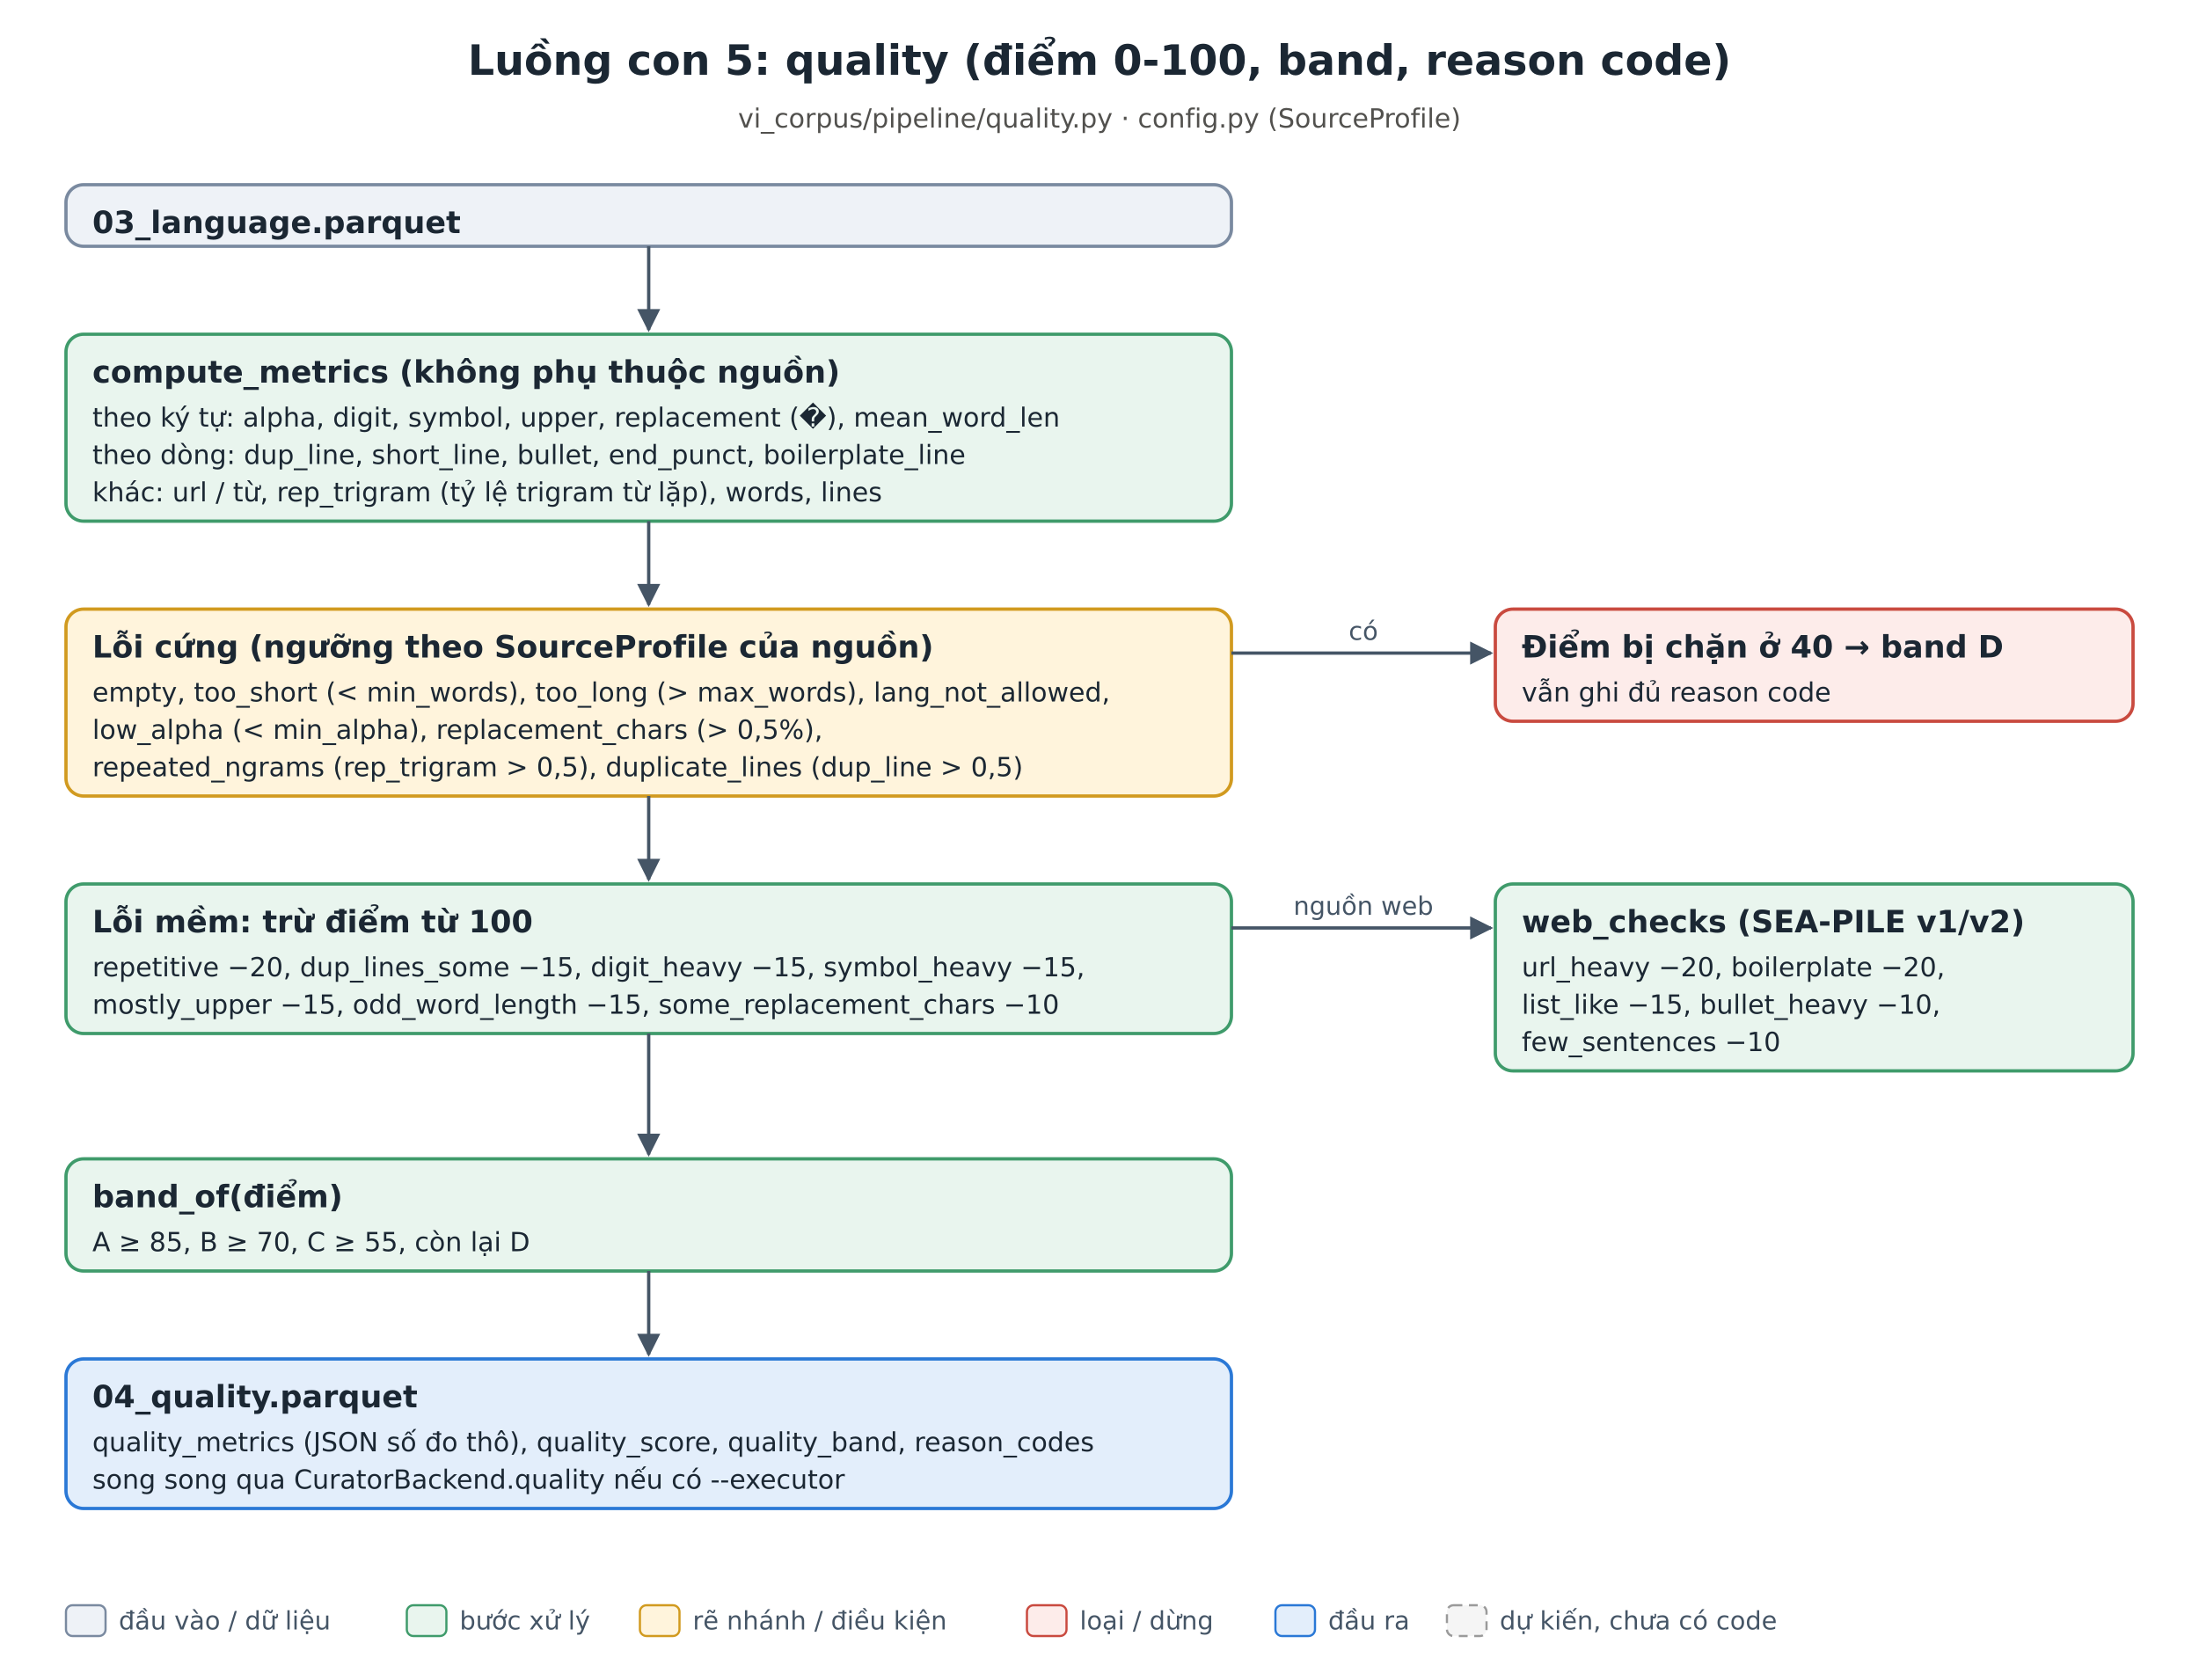
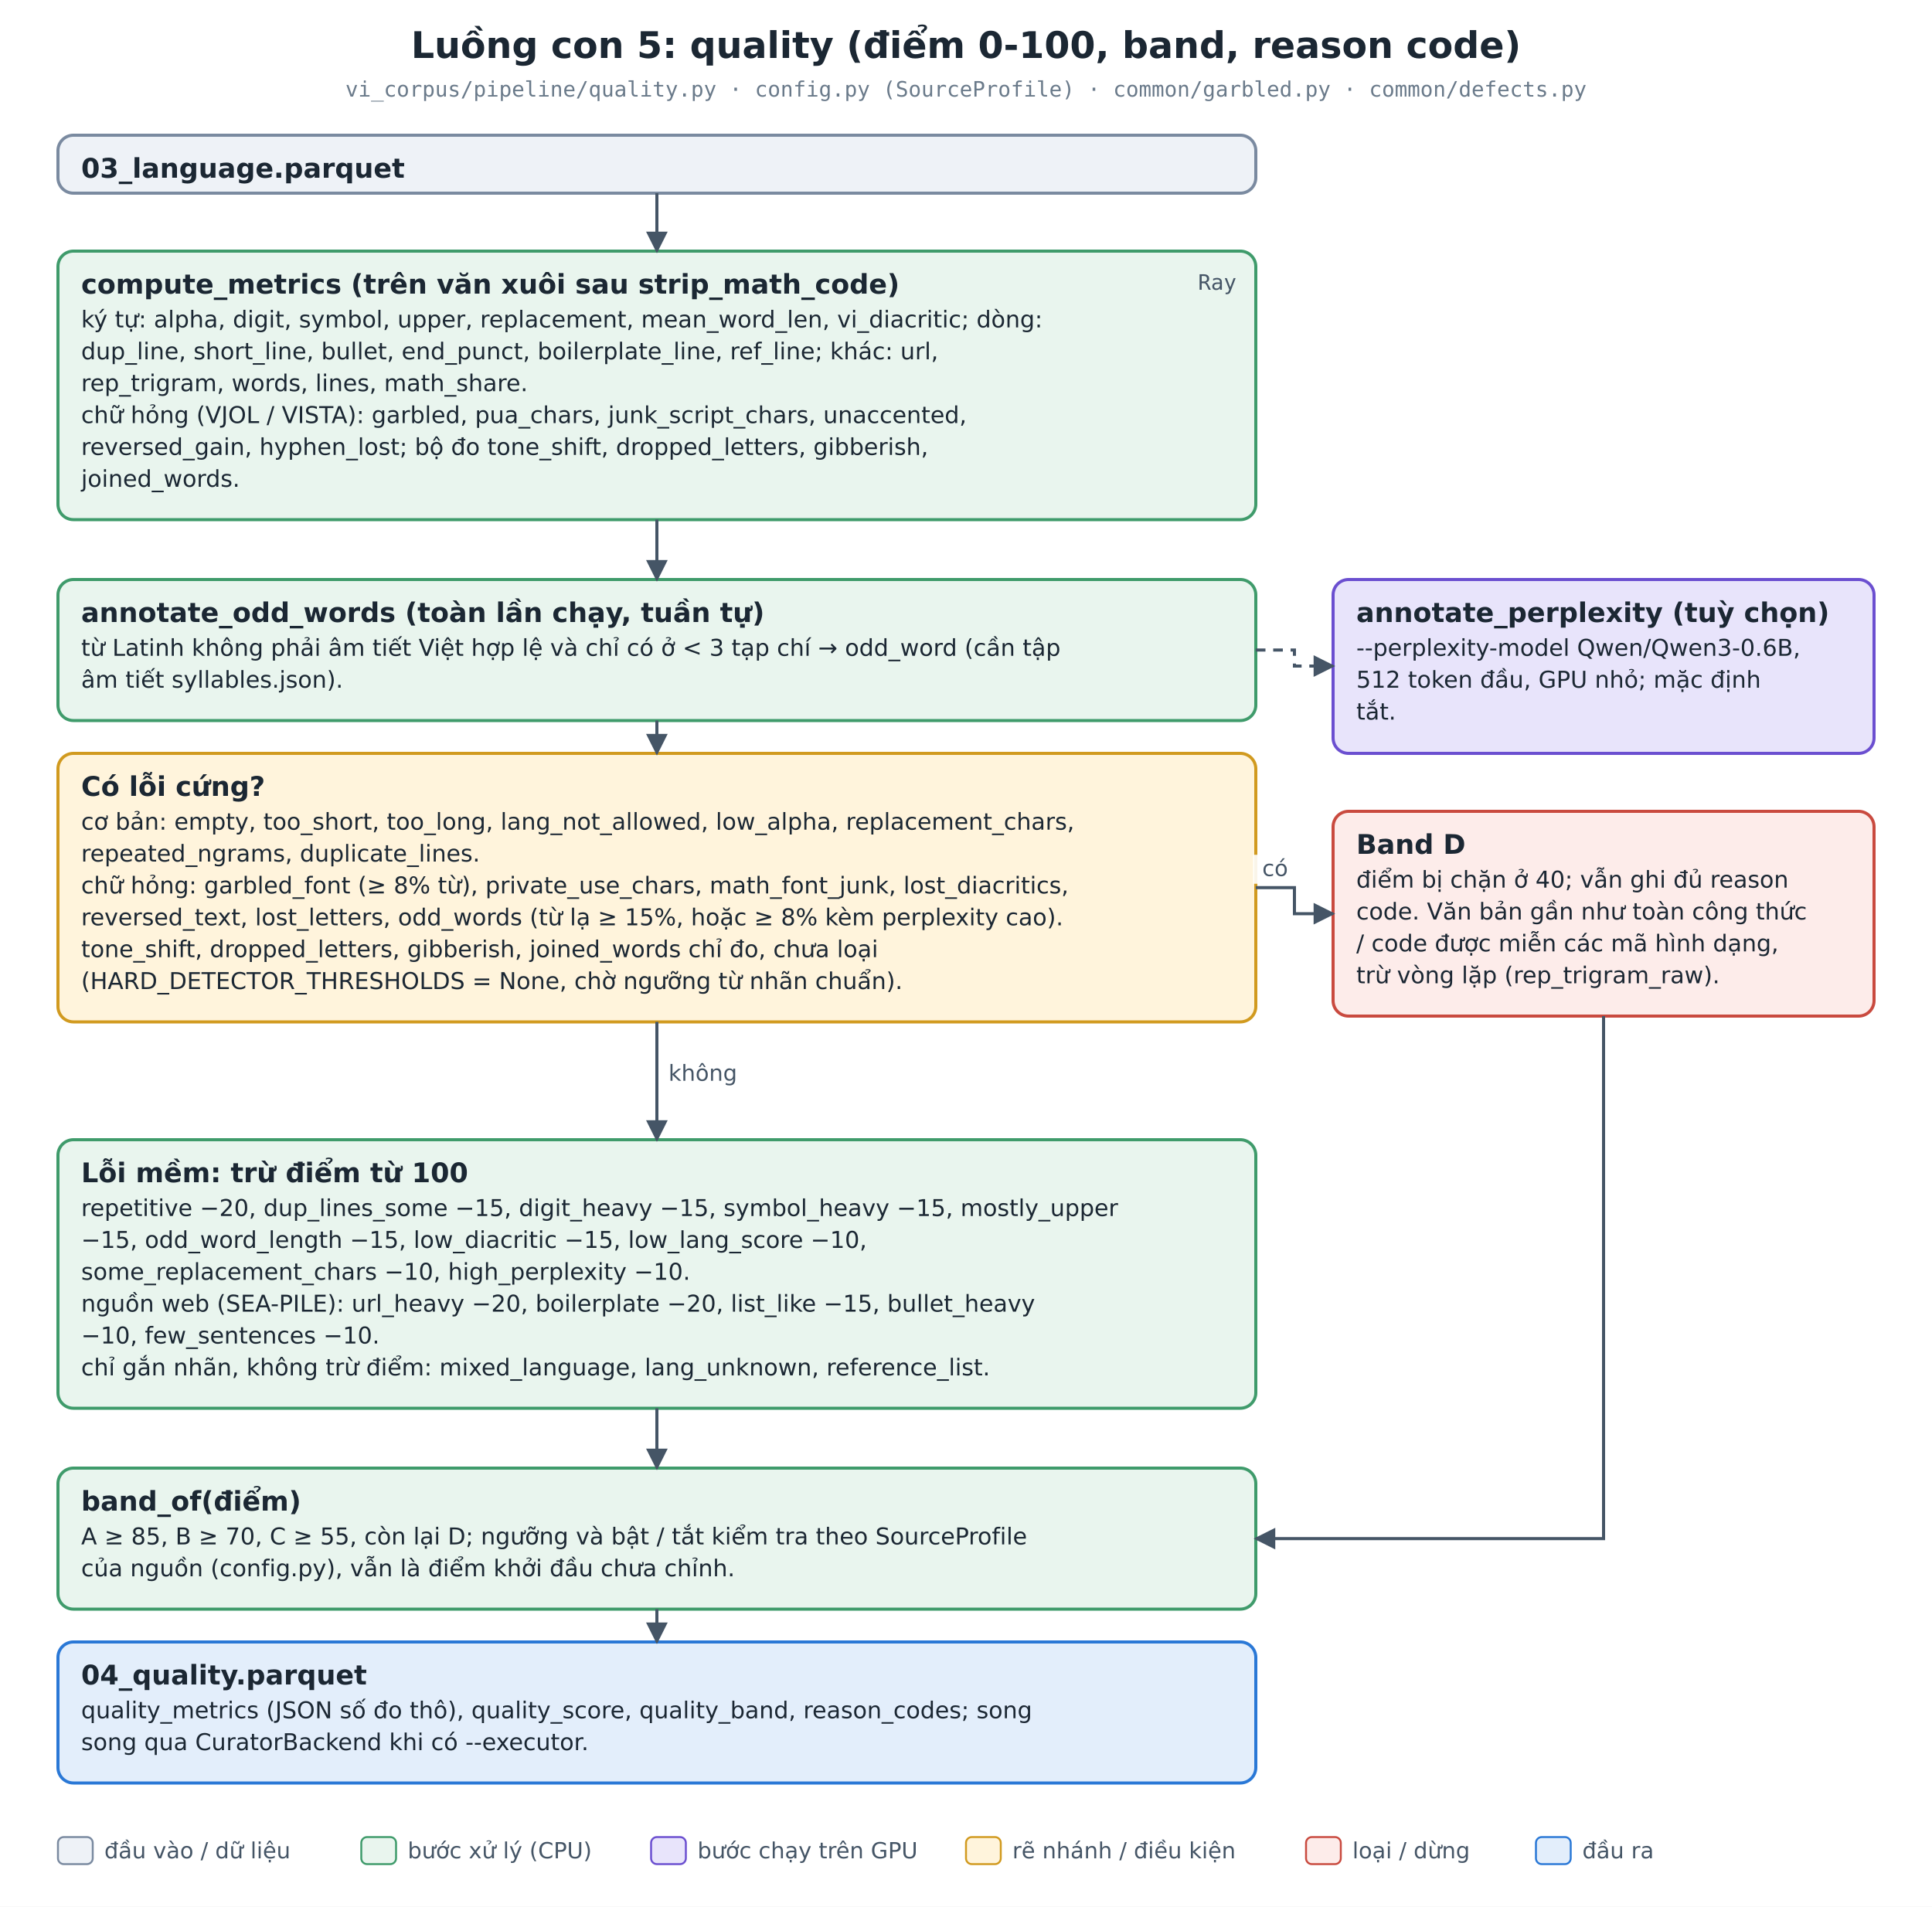
- <svg xmlns="http://www.w3.org/2000/svg" viewBox="0 0 1000 764" width="1000" height="764" font-family="DejaVu Sans, Arial, sans-serif">
+ <svg xmlns="http://www.w3.org/2000/svg" viewBox="0 0 1000 987" width="1000" height="987" font-family="DejaVu Sans, Arial, sans-serif">
  <defs>
    <marker id="ah" viewBox="0 0 10 10" refX="9" refY="5" markerWidth="7" markerHeight="7" orient="auto-start-reverse">
      <path d="M0,0 L10,5 L0,10 z" fill="#455566" />
    </marker>
  </defs>
-   <rect width="1000" height="764" fill="#ffffff" />
-   <text x="500.0" y="34" text-anchor="middle" font-size="19" font-weight="700" fill="#1b2733">Luồng con 5: quality (điểm 0-100, band, reason code)</text>
-   <text x="500.0" y="58" text-anchor="middle" font-size="12" fill="#52514e">vi_corpus/pipeline/quality.py · config.py (SourceProfile)</text>
-   <rect x="30" y="84" width="530" height="28" rx="8" fill="#eef2f7" stroke="#7a8aa0" stroke-width="1.5" />
-   <text x="42" y="106" font-size="14" font-weight="700" fill="#1b2733">03_language.parquet</text>
-   <line x1="295.0" y1="112" x2="295.0" y2="150" stroke="#455566" stroke-width="1.5" marker-end="url(#ah)" />
-   <rect x="30" y="152" width="530" height="85" rx="8" fill="#e9f5ee" stroke="#3f9b6b" stroke-width="1.5" />
-   <text x="42" y="174" font-size="14" font-weight="700" fill="#1b2733">compute_metrics (không phụ thuộc nguồn)</text>
-   <text x="42" y="194" font-size="12" fill="#1b2733" xml:space="preserve">theo ký tự: alpha, digit, symbol, upper, replacement (�), mean_word_len</text>
-   <text x="42" y="211" font-size="12" fill="#1b2733" xml:space="preserve">theo dòng: dup_line, short_line, bullet, end_punct, boilerplate_line</text>
-   <text x="42" y="228" font-size="12" fill="#1b2733" xml:space="preserve">khác: url / từ, rep_trigram (tỷ lệ trigram từ lặp), words, lines</text>
-   <line x1="295.0" y1="237" x2="295.0" y2="275" stroke="#455566" stroke-width="1.5" marker-end="url(#ah)" />
-   <rect x="30" y="277" width="530" height="85" rx="8" fill="#fff4dc" stroke="#d19a1f" stroke-width="1.5" />
-   <text x="42" y="299" font-size="14" font-weight="700" fill="#1b2733">Lỗi cứng (ngưỡng theo SourceProfile của nguồn)</text>
-   <text x="42" y="319" font-size="12" fill="#1b2733" xml:space="preserve">empty, too_short (&lt; min_words), too_long (&gt; max_words), lang_not_allowed,</text>
-   <text x="42" y="336" font-size="12" fill="#1b2733" xml:space="preserve">low_alpha (&lt; min_alpha), replacement_chars (&gt; 0,5%),</text>
-   <text x="42" y="353" font-size="12" fill="#1b2733" xml:space="preserve">repeated_ngrams (rep_trigram &gt; 0,5), duplicate_lines (dup_line &gt; 0,5)</text>
-   <rect x="680" y="277" width="290" height="51" rx="8" fill="#fdecea" stroke="#c94a3f" stroke-width="1.5" />
-   <text x="692" y="299" font-size="14" font-weight="700" fill="#1b2733">Điểm bị chặn ở 40 → band D</text>
-   <text x="692" y="319" font-size="12" fill="#1b2733" xml:space="preserve">vẫn ghi đủ reason code</text>
-   <line x1="560" y1="297" x2="678" y2="297" stroke="#455566" stroke-width="1.5" marker-end="url(#ah)" />
-   <text x="620.0" y="291" text-anchor="middle" font-size="11.5" fill="#455566">có</text>
-   <line x1="295.0" y1="362" x2="295.0" y2="400" stroke="#455566" stroke-width="1.5" marker-end="url(#ah)" />
-   <rect x="30" y="402" width="530" height="68" rx="8" fill="#e9f5ee" stroke="#3f9b6b" stroke-width="1.5" />
-   <text x="42" y="424" font-size="14" font-weight="700" fill="#1b2733">Lỗi mềm: trừ điểm từ 100</text>
-   <text x="42" y="444" font-size="12" fill="#1b2733" xml:space="preserve">repetitive −20, dup_lines_some −15, digit_heavy −15, symbol_heavy −15,</text>
-   <text x="42" y="461" font-size="12" fill="#1b2733" xml:space="preserve">mostly_upper −15, odd_word_length −15, some_replacement_chars −10</text>
-   <rect x="680" y="402" width="290" height="85" rx="8" fill="#e9f5ee" stroke="#3f9b6b" stroke-width="1.5" />
-   <text x="692" y="424" font-size="14" font-weight="700" fill="#1b2733">web_checks (SEA-PILE v1/v2)</text>
-   <text x="692" y="444" font-size="12" fill="#1b2733" xml:space="preserve">url_heavy −20, boilerplate −20,</text>
-   <text x="692" y="461" font-size="12" fill="#1b2733" xml:space="preserve">list_like −15, bullet_heavy −10,</text>
-   <text x="692" y="478" font-size="12" fill="#1b2733" xml:space="preserve">few_sentences −10</text>
-   <line x1="560" y1="422" x2="678" y2="422" stroke="#455566" stroke-width="1.5" marker-end="url(#ah)" />
-   <text x="620.0" y="416" text-anchor="middle" font-size="11.5" fill="#455566">nguồn web</text>
-   <line x1="295.0" y1="470" x2="295.0" y2="525" stroke="#455566" stroke-width="1.5" marker-end="url(#ah)" />
-   <rect x="30" y="527" width="530" height="51" rx="8" fill="#e9f5ee" stroke="#3f9b6b" stroke-width="1.5" />
-   <text x="42" y="549" font-size="14" font-weight="700" fill="#1b2733">band_of(điểm)</text>
-   <text x="42" y="569" font-size="12" fill="#1b2733" xml:space="preserve">A ≥ 85, B ≥ 70, C ≥ 55, còn lại D</text>
-   <line x1="295.0" y1="578" x2="295.0" y2="616" stroke="#455566" stroke-width="1.5" marker-end="url(#ah)" />
-   <rect x="30" y="618" width="530" height="68" rx="8" fill="#e3eefb" stroke="#2a78d6" stroke-width="1.5" />
-   <text x="42" y="640" font-size="14" font-weight="700" fill="#1b2733">04_quality.parquet</text>
-   <text x="42" y="660" font-size="12" fill="#1b2733" xml:space="preserve">quality_metrics (JSON số đo thô), quality_score, quality_band, reason_codes</text>
-   <text x="42" y="677" font-size="12" fill="#1b2733" xml:space="preserve">song song qua CuratorBackend.quality nếu có --executor</text>
-   <rect x="30" y="730" width="18" height="14" rx="3" fill="#eef2f7" stroke="#7a8aa0" />
-   <text x="54" y="741" font-size="11.5" fill="#455566">đầu vào / dữ liệu</text>
-   <rect x="185" y="730" width="18" height="14" rx="3" fill="#e9f5ee" stroke="#3f9b6b" />
-   <text x="209" y="741" font-size="11.5" fill="#455566">bước xử lý</text>
-   <rect x="291" y="730" width="18" height="14" rx="3" fill="#fff4dc" stroke="#d19a1f" />
-   <text x="315" y="741" font-size="11.5" fill="#455566">rẽ nhánh / điều kiện</text>
-   <rect x="467" y="730" width="18" height="14" rx="3" fill="#fdecea" stroke="#c94a3f" />
-   <text x="491" y="741" font-size="11.5" fill="#455566">loại / dừng</text>
-   <rect x="580" y="730" width="18" height="14" rx="3" fill="#e3eefb" stroke="#2a78d6" />
-   <text x="604" y="741" font-size="11.5" fill="#455566">đầu ra</text>
-   <rect x="658" y="730" width="18" height="14" rx="3" fill="#f5f5f5" stroke="#9a9a9a" stroke-dasharray="4 3" />
-   <text x="682" y="741" font-size="11.5" fill="#455566">dự kiến, chưa có code</text>
+   <rect width="1000" height="987" fill="#ffffff" />
+   <text x="500.0" y="30" text-anchor="middle" font-size="19" font-weight="700" fill="#1b2733">Luồng con 5: quality (điểm 0-100, band, reason code)</text>
+   <text x="500.0" y="50" text-anchor="middle" font-family="DejaVu Sans Mono, Menlo, monospace" font-size="11" fill="#6a7a8a">vi_corpus/pipeline/quality.py · config.py (SourceProfile) · common/garbled.py · common/defects.py</text>
+   <rect x="30" y="70" width="620" height="30" rx="8" fill="#eef2f7" stroke="#7a8aa0" stroke-width="1.6" />
+   <text x="42" y="92" font-size="14" font-weight="700" fill="#1b2733">03_language.parquet</text>
+   <rect x="30" y="130" width="620" height="139" rx="8" fill="#e9f5ee" stroke="#3f9b6b" stroke-width="1.6" />
+   <text x="42" y="152" font-size="14" font-weight="700" fill="#1b2733">compute_metrics (trên văn xuôi sau strip_math_code)</text>
+   <text x="640" y="150" text-anchor="end" font-family="DejaVu Sans Mono, Menlo, monospace" font-size="11" fill="#455566">Ray</text>
+   <text x="42" y="169.5" font-size="12" fill="#1b2733" xml:space="preserve">ký tự: alpha, digit, symbol, upper, replacement, mean_word_len, vi_diacritic; dòng:</text>
+   <text x="42" y="186.0" font-size="12" fill="#1b2733" xml:space="preserve">dup_line, short_line, bullet, end_punct, boilerplate_line, ref_line; khác: url,</text>
+   <text x="42" y="202.5" font-size="12" fill="#1b2733" xml:space="preserve">rep_trigram, words, lines, math_share.</text>
+   <text x="42" y="219.0" font-size="12" fill="#1b2733" xml:space="preserve">chữ hỏng (VJOL / VISTA): garbled, pua_chars, junk_script_chars, unaccented,</text>
+   <text x="42" y="235.5" font-size="12" fill="#1b2733" xml:space="preserve">reversed_gain, hyphen_lost; bộ đo tone_shift, dropped_letters, gibberish,</text>
+   <text x="42" y="252.0" font-size="12" fill="#1b2733" xml:space="preserve">joined_words.</text>
+   <rect x="30" y="300" width="620" height="73" rx="8" fill="#e9f5ee" stroke="#3f9b6b" stroke-width="1.6" />
+   <text x="42" y="322" font-size="14" font-weight="700" fill="#1b2733">annotate_odd_words (toàn lần chạy, tuần tự)</text>
+   <text x="42" y="339.5" font-size="12" fill="#1b2733" xml:space="preserve">từ Latinh không phải âm tiết Việt hợp lệ và chỉ có ở &lt; 3 tạp chí → odd_word (cần tập</text>
+   <text x="42" y="356.0" font-size="12" fill="#1b2733" xml:space="preserve">âm tiết syllables.json).</text>
+   <rect x="690" y="300" width="280" height="90" rx="8" fill="#e8e4fb" stroke="#6b4fd0" stroke-width="1.6" />
+   <text x="702" y="322" font-size="14" font-weight="700" fill="#1b2733">annotate_perplexity (tuỳ chọn)</text>
+   <text x="702" y="339.5" font-size="12" fill="#1b2733" xml:space="preserve">--perplexity-model Qwen/Qwen3-0.6B,</text>
+   <text x="702" y="356.0" font-size="12" fill="#1b2733" xml:space="preserve">512 token đầu, GPU nhỏ; mặc định</text>
+   <text x="702" y="372.5" font-size="12" fill="#1b2733" xml:space="preserve">tắt.</text>
+   <polyline points="650.0,336.5 670.0,336.5 670.0,344.8 690.0,344.8" fill="none" stroke="#455566" stroke-width="1.6" stroke-dasharray="5 4" marker-end="url(#ah)" />
+   <rect x="30" y="390" width="620" height="139" rx="8" fill="#fff4dc" stroke="#d19a1f" stroke-width="1.6" />
+   <text x="42" y="412" font-size="14" font-weight="700" fill="#1b2733">Có lỗi cứng?</text>
+   <text x="42" y="429.5" font-size="12" fill="#1b2733" xml:space="preserve">cơ bản: empty, too_short, too_long, lang_not_allowed, low_alpha, replacement_chars,</text>
+   <text x="42" y="446.0" font-size="12" fill="#1b2733" xml:space="preserve">repeated_ngrams, duplicate_lines.</text>
+   <text x="42" y="462.5" font-size="12" fill="#1b2733" xml:space="preserve">chữ hỏng: garbled_font (≥ 8% từ), private_use_chars, math_font_junk, lost_diacritics,</text>
+   <text x="42" y="479.0" font-size="12" fill="#1b2733" xml:space="preserve">reversed_text, lost_letters, odd_words (từ lạ ≥ 15%, hoặc ≥ 8% kèm perplexity cao).</text>
+   <text x="42" y="495.5" font-size="12" fill="#1b2733" xml:space="preserve">tone_shift, dropped_letters, gibberish, joined_words chỉ đo, chưa loại</text>
+   <text x="42" y="512.0" font-size="12" fill="#1b2733" xml:space="preserve">(HARD_DETECTOR_THRESHOLDS = None, chờ ngưỡng từ nhãn chuẩn).</text>
+   <rect x="690" y="420" width="280" height="106" rx="8" fill="#fdecea" stroke="#c94a3f" stroke-width="1.6" />
+   <text x="702" y="442" font-size="14" font-weight="700" fill="#1b2733">Band D</text>
+   <text x="702" y="459.5" font-size="12" fill="#1b2733" xml:space="preserve">điểm bị chặn ở 40; vẫn ghi đủ reason</text>
+   <text x="702" y="476.0" font-size="12" fill="#1b2733" xml:space="preserve">code. Văn bản gần như toàn công thức</text>
+   <text x="702" y="492.5" font-size="12" fill="#1b2733" xml:space="preserve">/ code được miễn các mã hình dạng,</text>
+   <text x="702" y="509.0" font-size="12" fill="#1b2733" xml:space="preserve">trừ vòng lặp (rep_trigram_raw).</text>
+   <polyline points="650.0,459.5 670.0,459.5 670.0,473.0 690.0,473.0" fill="none" stroke="#455566" stroke-width="1.6" marker-end="url(#ah)" />
+   <rect x="648.6" y="442.5" width="18.8" height="15" fill="#ffffff" opacity="0.9" />
+   <text x="660.0" y="453.5" text-anchor="middle" font-size="11.5" fill="#455566">có</text>
+   <rect x="30" y="590" width="620" height="139" rx="8" fill="#e9f5ee" stroke="#3f9b6b" stroke-width="1.6" />
+   <text x="42" y="612" font-size="14" font-weight="700" fill="#1b2733">Lỗi mềm: trừ điểm từ 100</text>
+   <text x="42" y="629.5" font-size="12" fill="#1b2733" xml:space="preserve">repetitive −20, dup_lines_some −15, digit_heavy −15, symbol_heavy −15, mostly_upper</text>
+   <text x="42" y="646.0" font-size="12" fill="#1b2733" xml:space="preserve">−15, odd_word_length −15, low_diacritic −15, low_lang_score −10,</text>
+   <text x="42" y="662.5" font-size="12" fill="#1b2733" xml:space="preserve">some_replacement_chars −10, high_perplexity −10.</text>
+   <text x="42" y="679.0" font-size="12" fill="#1b2733" xml:space="preserve">nguồn web (SEA-PILE): url_heavy −20, boilerplate −20, list_like −15, bullet_heavy</text>
+   <text x="42" y="695.5" font-size="12" fill="#1b2733" xml:space="preserve">−10, few_sentences −10.</text>
+   <text x="42" y="712.0" font-size="12" fill="#1b2733" xml:space="preserve">chỉ gắn nhãn, không trừ điểm: mixed_language, lang_unknown, reference_list.</text>
+   <polyline points="340.0,529.0 340.0,590.0" fill="none" stroke="#455566" stroke-width="1.6" marker-end="url(#ah)" />
+   <rect x="344.0" y="548.5" width="38.0" height="15" fill="#ffffff" opacity="0.9" />
+   <text x="346.0" y="559.5" text-anchor="start" font-size="11.5" fill="#455566">không</text>
+   <rect x="30" y="760" width="620" height="73" rx="8" fill="#e9f5ee" stroke="#3f9b6b" stroke-width="1.6" />
+   <text x="42" y="782" font-size="14" font-weight="700" fill="#1b2733">band_of(điểm)</text>
+   <text x="42" y="799.5" font-size="12" fill="#1b2733" xml:space="preserve">A ≥ 85, B ≥ 70, C ≥ 55, còn lại D; ngưỡng và bật / tắt kiểm tra theo SourceProfile</text>
+   <text x="42" y="816.0" font-size="12" fill="#1b2733" xml:space="preserve">của nguồn (config.py), vẫn là điểm khởi đầu chưa chỉnh.</text>
+   <rect x="30" y="850" width="620" height="73" rx="8" fill="#e3eefb" stroke="#2a78d6" stroke-width="1.6" />
+   <text x="42" y="872" font-size="14" font-weight="700" fill="#1b2733">04_quality.parquet</text>
+   <text x="42" y="889.5" font-size="12" fill="#1b2733" xml:space="preserve">quality_metrics (JSON số đo thô), quality_score, quality_band, reason_codes; song</text>
+   <text x="42" y="906.0" font-size="12" fill="#1b2733" xml:space="preserve">song qua CuratorBackend khi có --executor.</text>
+   <polyline points="340.0,100.0 340.0,130.0" fill="none" stroke="#455566" stroke-width="1.6" marker-end="url(#ah)" />
+   <polyline points="340.0,269.0 340.0,300.0" fill="none" stroke="#455566" stroke-width="1.6" marker-end="url(#ah)" />
+   <polyline points="340.0,373.0 340.0,390.0" fill="none" stroke="#455566" stroke-width="1.6" marker-end="url(#ah)" />
+   <polyline points="340.0,729.0 340.0,760.0" fill="none" stroke="#455566" stroke-width="1.6" marker-end="url(#ah)" />
+   <polyline points="340.0,833.0 340.0,850.0" fill="none" stroke="#455566" stroke-width="1.6" marker-end="url(#ah)" />
+   <polyline points="830.0,526.0 830.0,796.5 650.0,796.5" fill="none" stroke="#455566" stroke-width="1.6" marker-end="url(#ah)" />
+   <rect x="30" y="951" width="18" height="14" rx="3" fill="#eef2f7" stroke="#7a8aa0" />
+   <text x="54" y="962" font-size="11.5" fill="#455566">đầu vào / dữ liệu</text>
+   <rect x="187" y="951" width="18" height="14" rx="3" fill="#e9f5ee" stroke="#3f9b6b" />
+   <text x="211" y="962" font-size="11.5" fill="#455566">bước xử lý (CPU)</text>
+   <rect x="337" y="951" width="18" height="14" rx="3" fill="#e8e4fb" stroke="#6b4fd0" />
+   <text x="361" y="962" font-size="11.5" fill="#455566">bước chạy trên GPU</text>
+   <rect x="500" y="951" width="18" height="14" rx="3" fill="#fff4dc" stroke="#d19a1f" />
+   <text x="524" y="962" font-size="11.5" fill="#455566">rẽ nhánh / điều kiện</text>
+   <rect x="676" y="951" width="18" height="14" rx="3" fill="#fdecea" stroke="#c94a3f" />
+   <text x="700" y="962" font-size="11.5" fill="#455566">loại / dừng</text>
+   <rect x="795" y="951" width="18" height="14" rx="3" fill="#e3eefb" stroke="#2a78d6" />
+   <text x="819" y="962" font-size="11.5" fill="#455566">đầu ra</text>
</svg>
